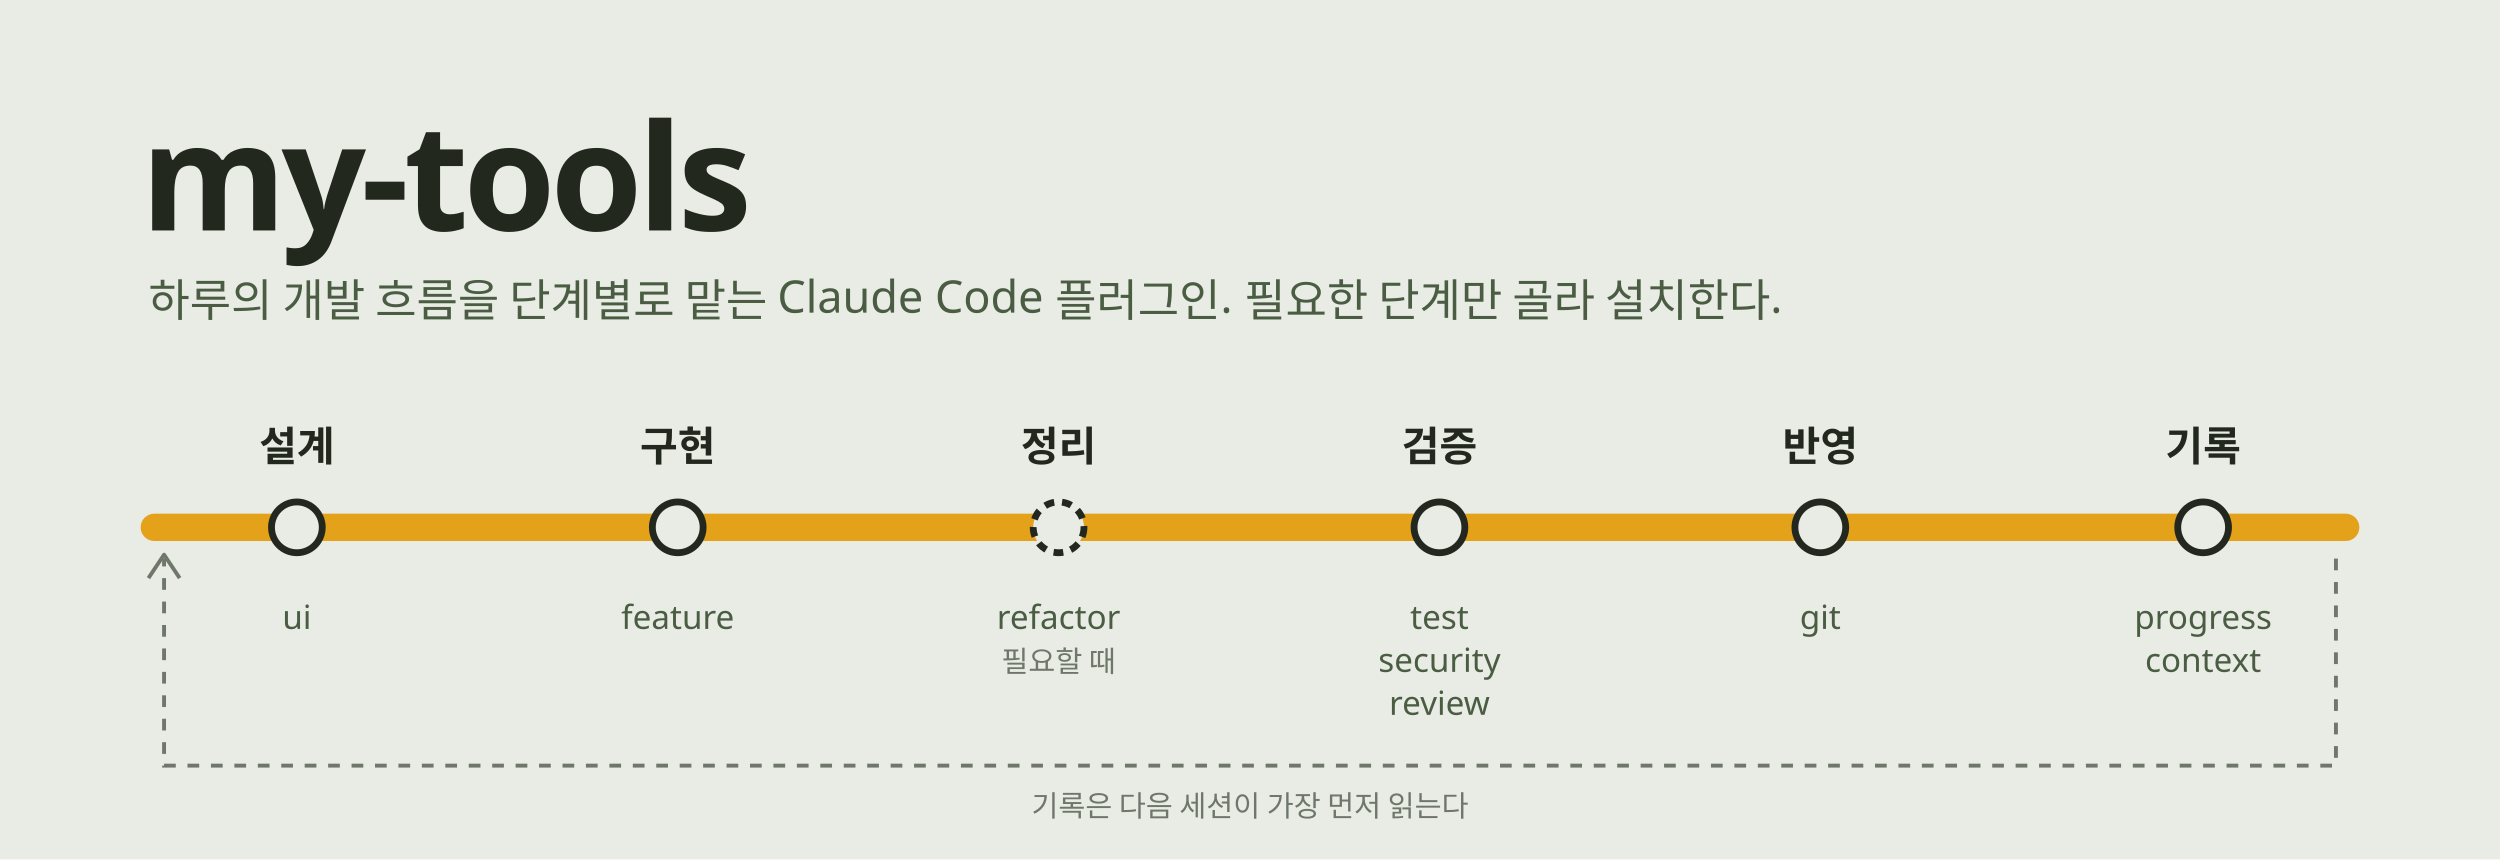
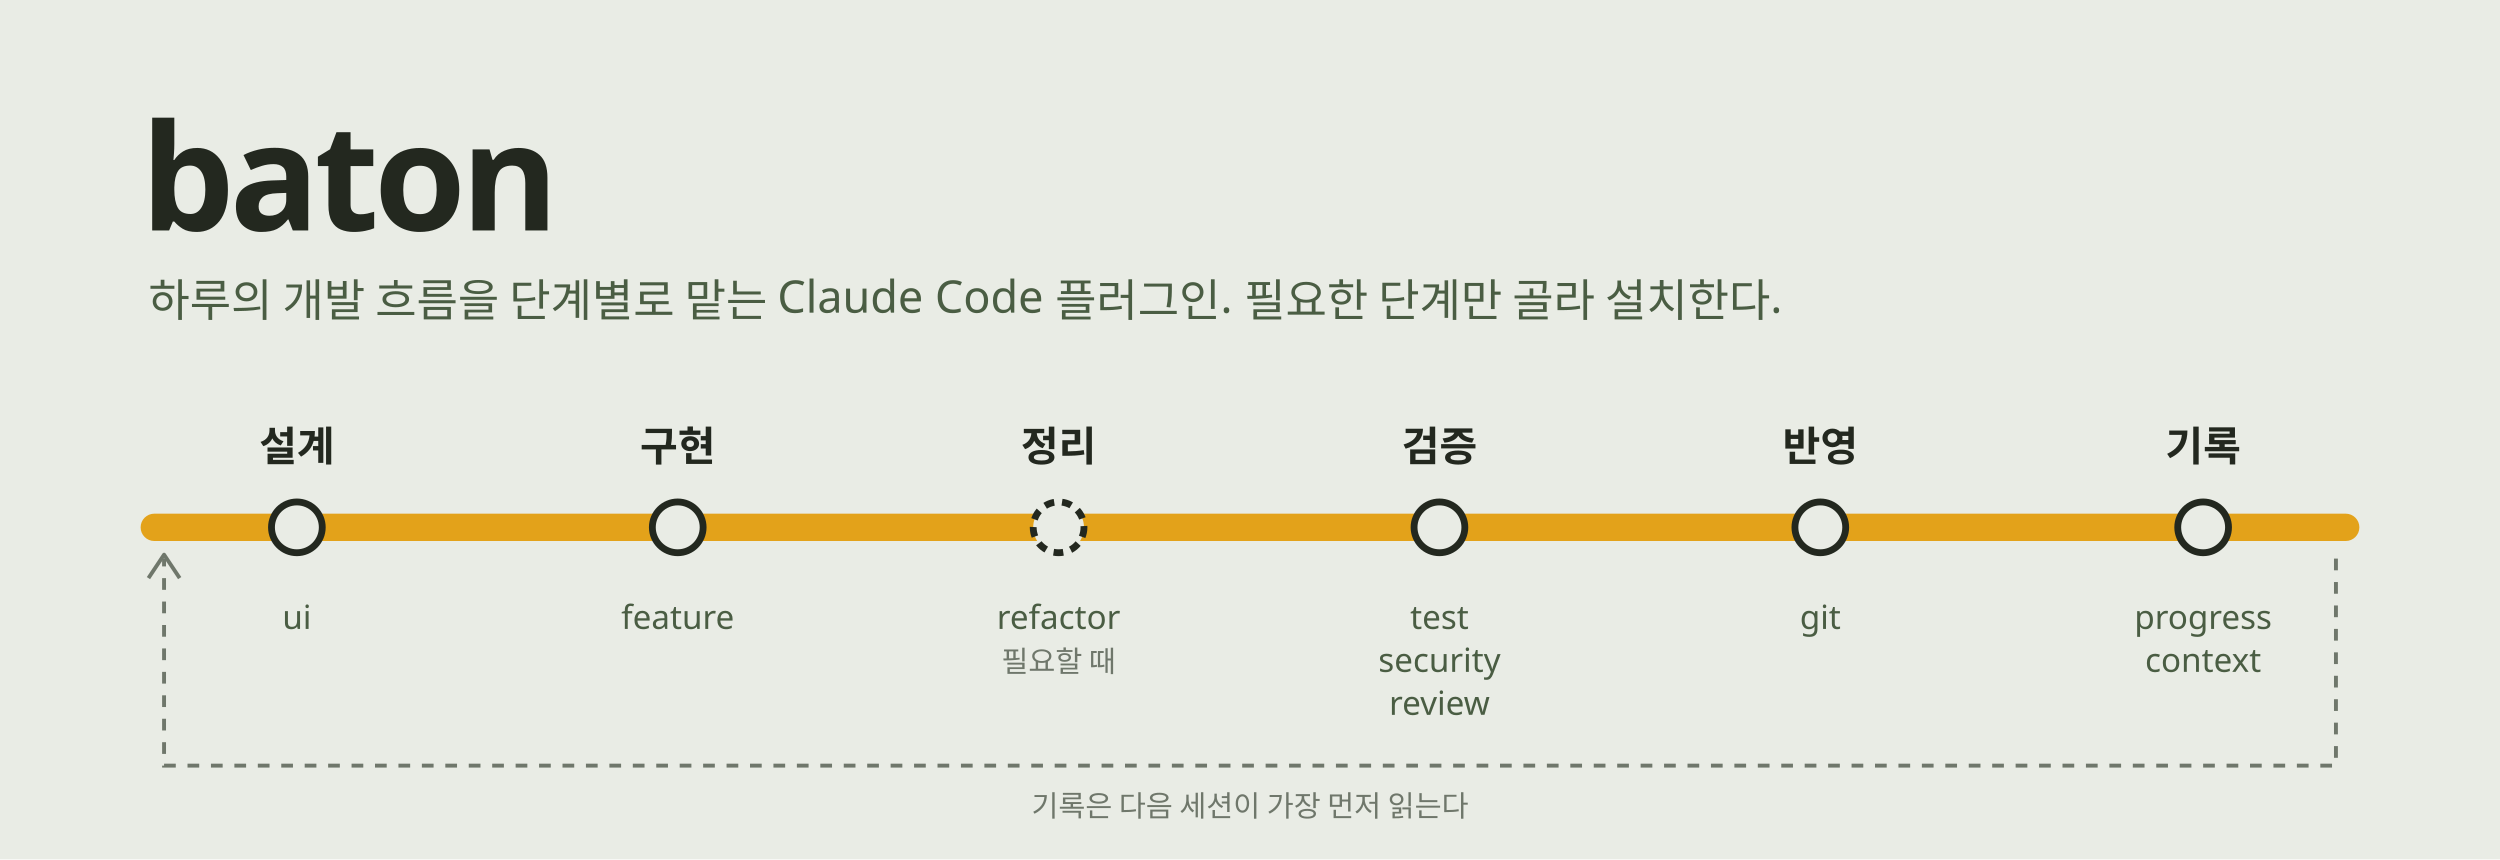
<svg xmlns="http://www.w3.org/2000/svg" width="1280" height="440" viewBox="0 0 1280 440" role="img" aria-labelledby="title desc">
  <style>
    text { font-family: "Pretendard", "Apple SD Gothic Neo", "Noto Sans KR", "Malgun Gothic", system-ui, sans-serif; fill: #23281F; }
    .title { font-size: 76px; font-weight: 800; letter-spacing: -2.5px; }
    .lede { font-size: 23px; font-weight: 500; fill: #4A5D43; }
    .stage { font-size: 21px; font-weight: 700; }
    .plugin { font-size: 17px; font-weight: 500; fill: #4A5D43; }
    .note { font-size: 15px; font-weight: 500; fill: #6F776B; }
  </style>
  <rect width="1280" height="440" fill="#E9ECE5" />
-   <text x="72" y="118" class="title">my-tools</text>
+   <text x="72" y="118" class="title">baton</text>
  <text x="76" y="162" class="lede">하루의 개발 흐름을 단계별로 맡는 Claude Code 플러그인. 필요한 단계만 골라 설치한다.</text>
  <rect x="72" y="263" width="1136" height="14" rx="7" fill="#E3A21A" />
  <path d="M1196 286 V392 H84 V286" fill="none" stroke="#6F776B" stroke-width="2" stroke-dasharray="6 6" />
  <path d="M76 296 L84 284 L92 296" fill="none" stroke="#6F776B" stroke-width="2" stroke-linejoin="round" />
  <text x="640" y="418" class="note" text-anchor="middle">기록은 다음 세션이 가장 먼저 읽는다</text>
  <g text-anchor="middle">
    <circle cx="152" cy="270" r="13" fill="#E9ECE5" stroke="#23281F" stroke-width="3.5" />
    <text x="152" y="236" class="stage">설계</text>
    <text x="152" y="322" class="plugin">ui</text>
    <circle cx="347" cy="270" r="13" fill="#E9ECE5" stroke="#23281F" stroke-width="3.5" />
    <text x="347" y="236" class="stage">구현</text>
    <text x="347" y="322" class="plugin">feature</text>
    <circle cx="542" cy="270" r="13" fill="#E9ECE5" stroke="#23281F" stroke-width="3.5" stroke-dasharray="5 4" />
    <text x="542" y="236" class="stage">정리</text>
    <text x="542" y="322" class="plugin">refactor</text>
    <text x="542" y="344" class="note">필요할 때</text>
    <circle cx="737" cy="270" r="13" fill="#E9ECE5" stroke="#23281F" stroke-width="3.5" />
    <text x="737" y="236" class="stage">검증</text>
    <text x="737" y="322" class="plugin">test</text>
    <text x="737" y="344" class="plugin">security</text>
    <text x="737" y="366" class="plugin">review</text>
    <circle cx="932" cy="270" r="13" fill="#E9ECE5" stroke="#23281F" stroke-width="3.5" />
    <text x="932" y="236" class="stage">반영</text>
    <text x="932" y="322" class="plugin">git</text>
    <circle cx="1128" cy="270" r="13" fill="#E9ECE5" stroke="#23281F" stroke-width="3.5" />
    <text x="1128" y="236" class="stage">기록</text>
    <text x="1128" y="322" class="plugin">progress</text>
    <text x="1128" y="344" class="plugin">context</text>
  </g>
</svg>
